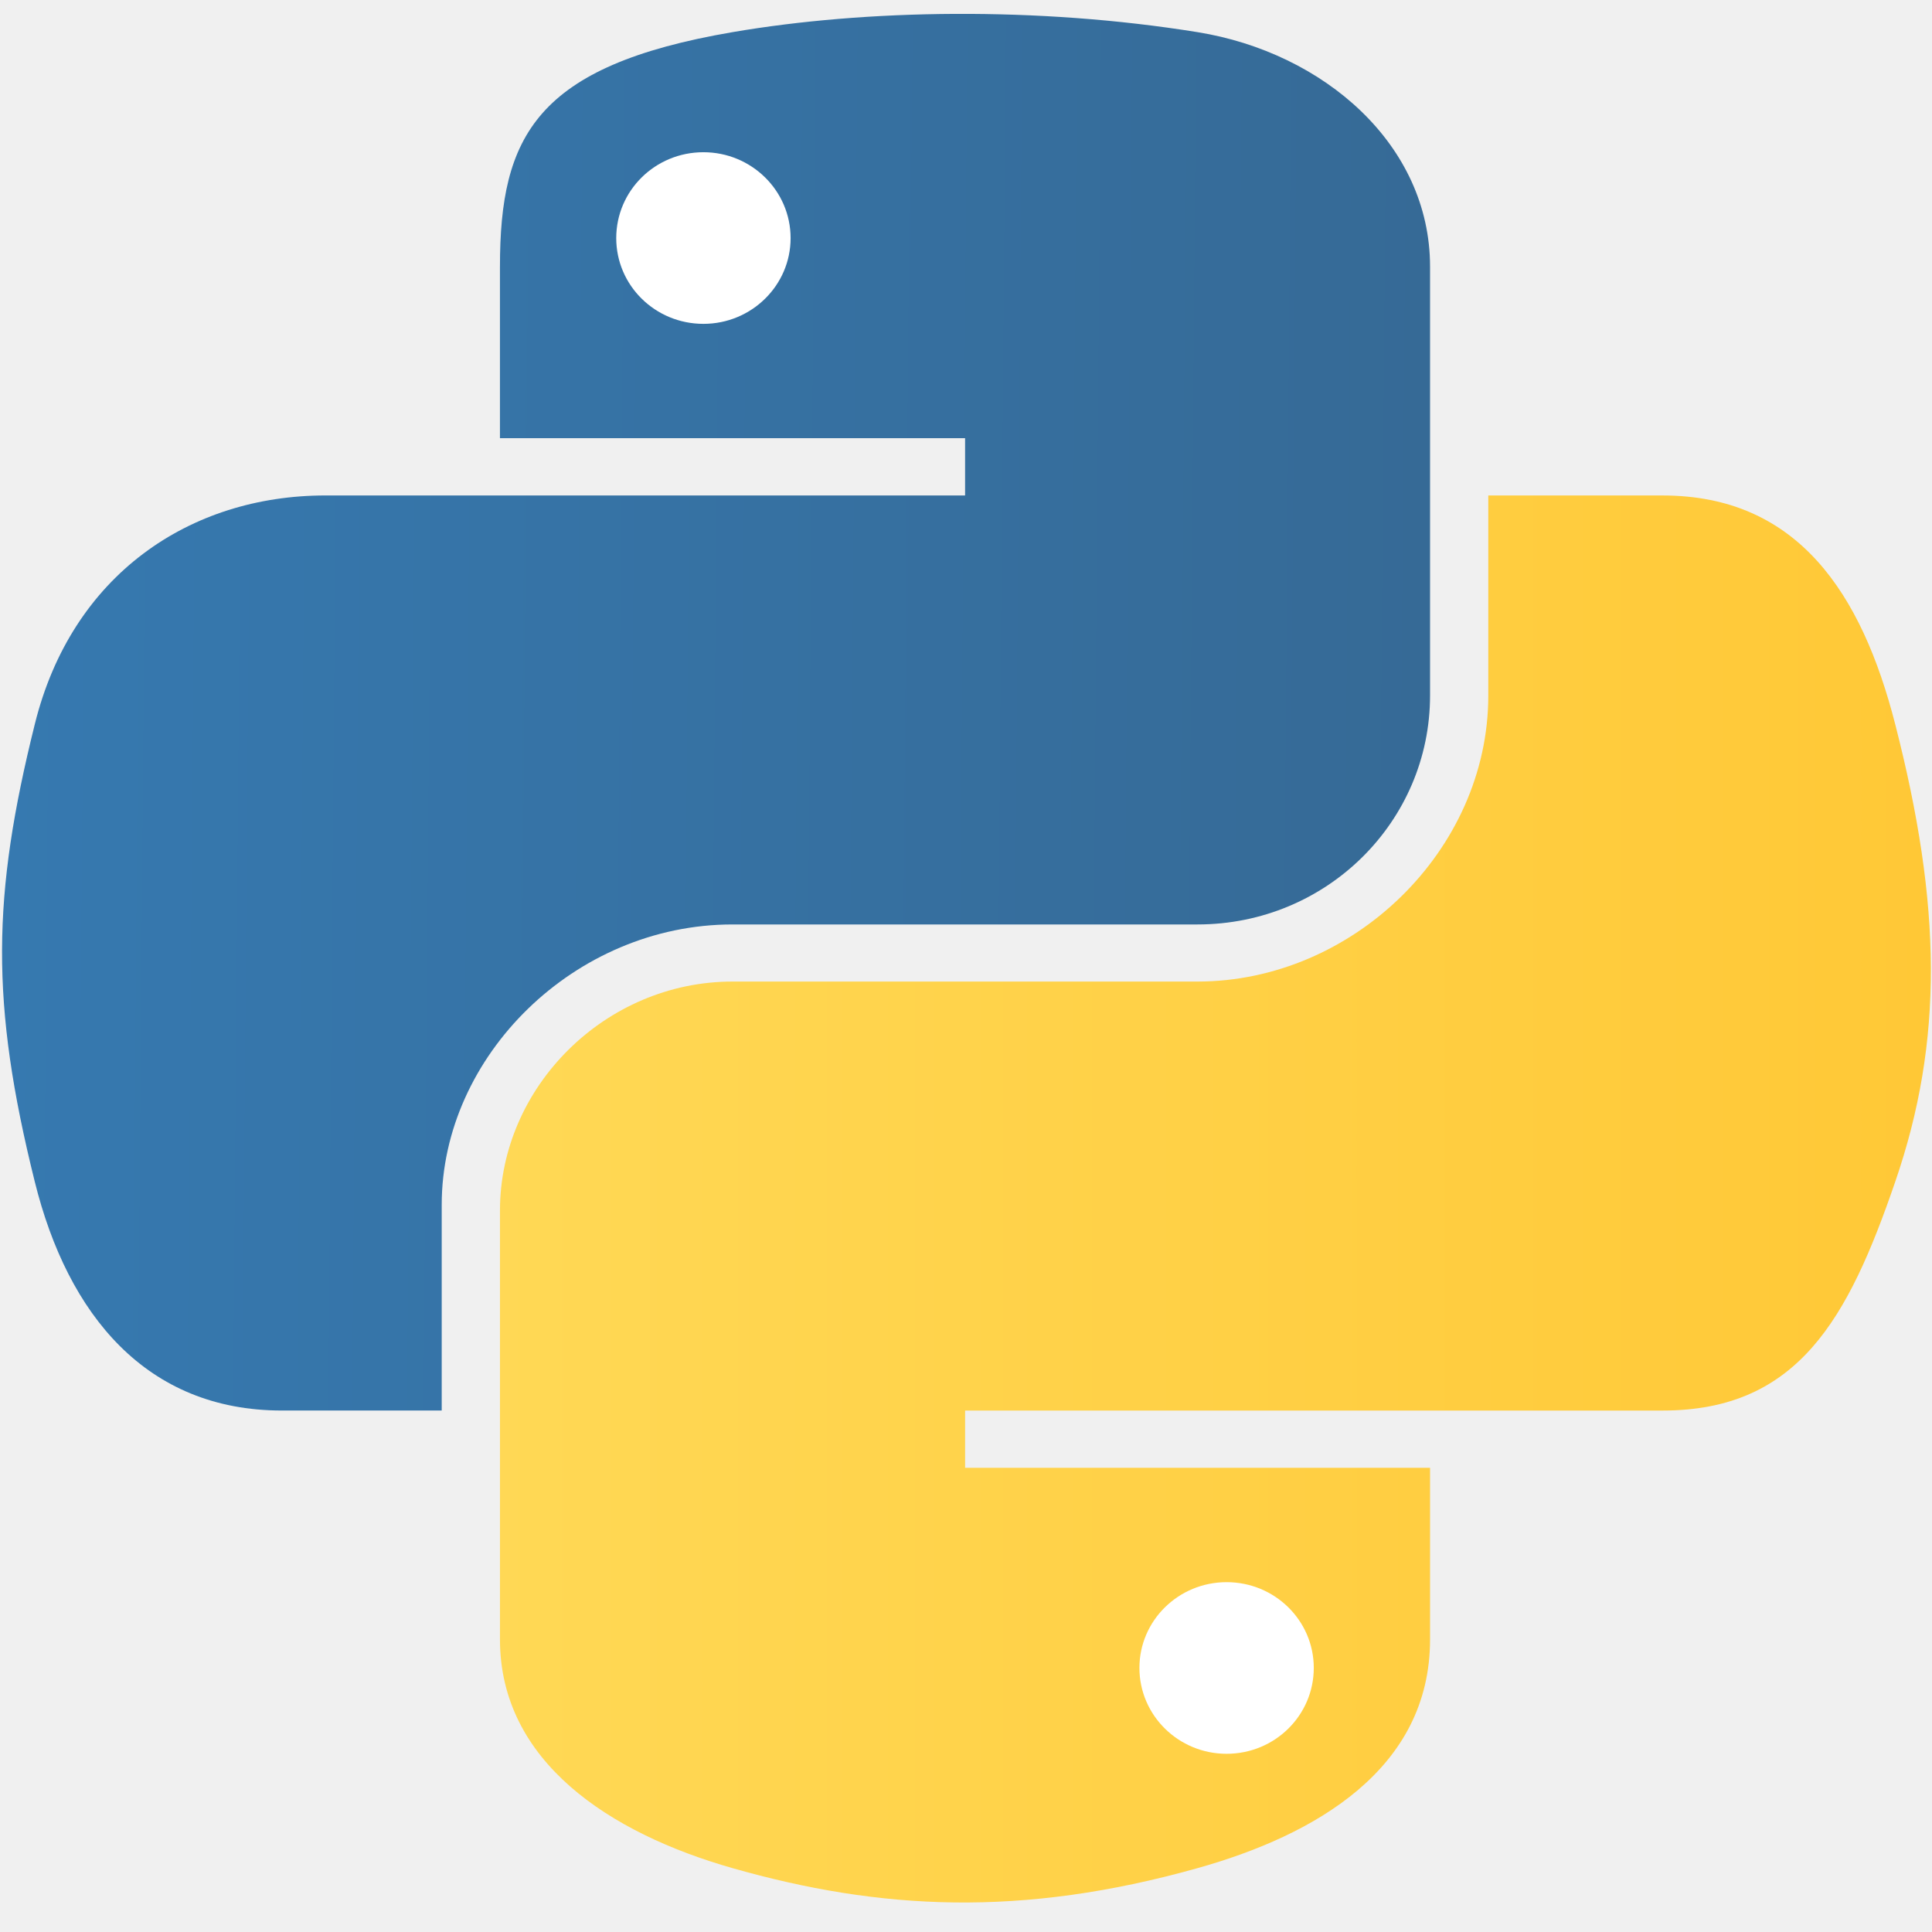
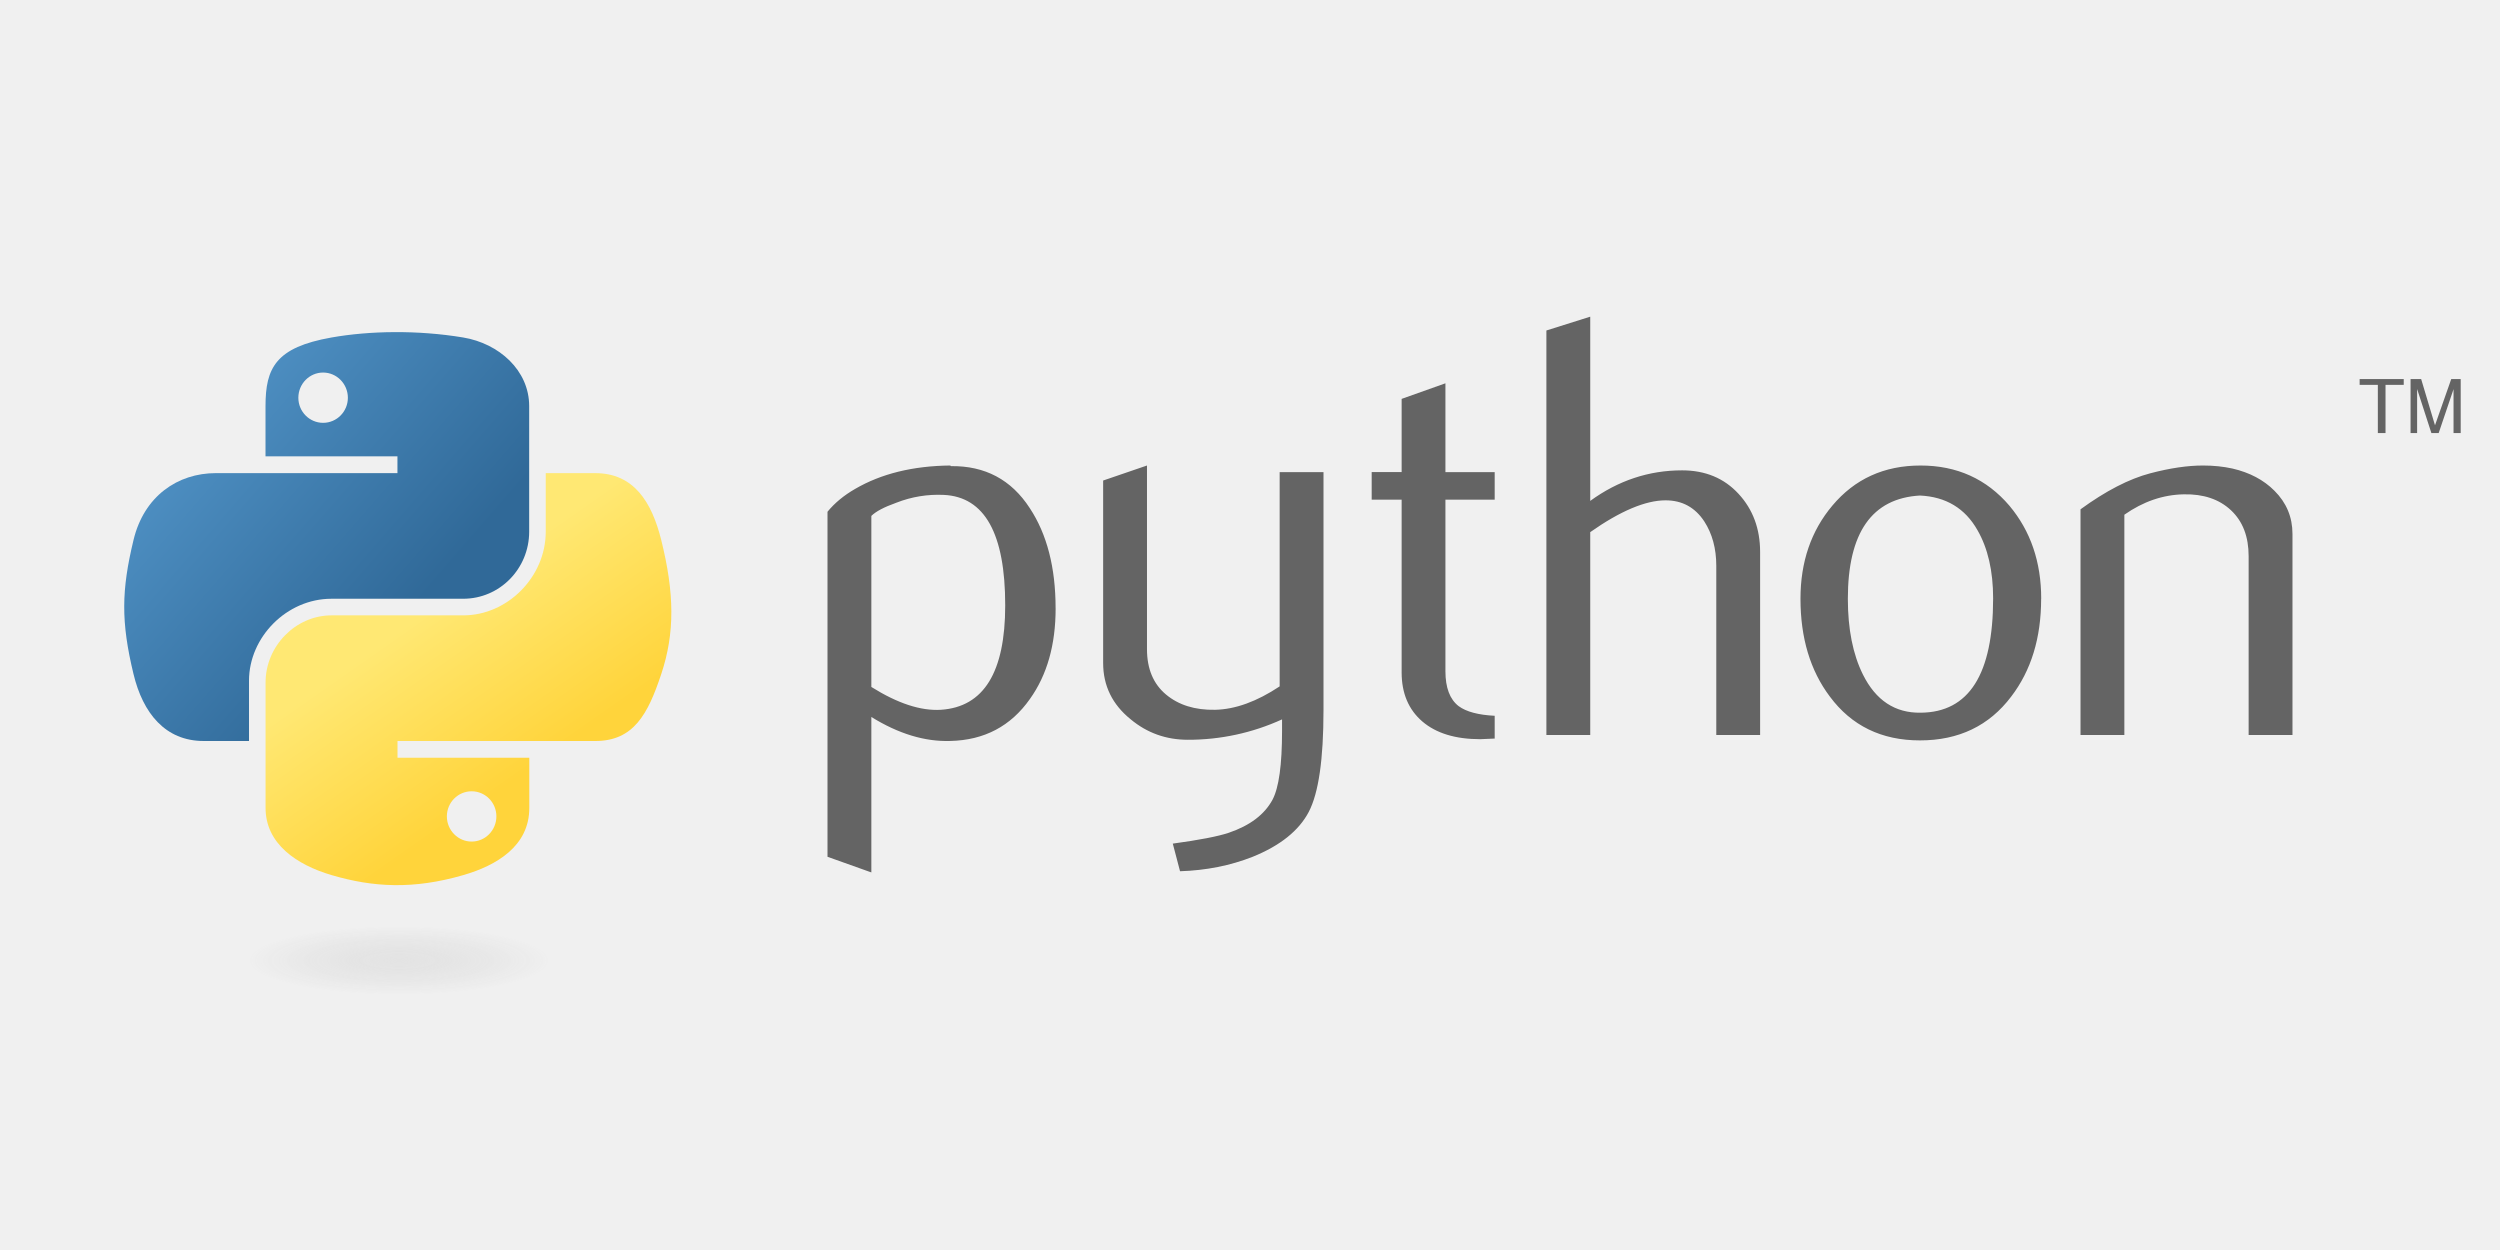
- <svg xmlns="http://www.w3.org/2000/svg" width="64" height="64" viewBox="0 0 32 32">
+ <svg xmlns="http://www.w3.org/2000/svg" width="120" height="60">
  <defs>
-     <linearGradient id="A" x1="811.527" y1="574.895" x2="665.255" y2="573.732" gradientUnits="userSpaceOnUse">
-       <stop offset="0" stop-color="#366a96" />
-       <stop offset="1" stop-color="#3679b0" />
+     <linearGradient id="A" x1="82.651" y1="-9.222" x2="134.024" y2="35.404" gradientUnits="userSpaceOnUse">
+       <stop offset="0" stop-color="#5a9fd4" />
+       <stop offset="1" stop-color="#306998" />
    </linearGradient>
-     <linearGradient id="B" x1="862.824" y1="642.176" x2="573.276" y2="642.176" gradientUnits="userSpaceOnUse">
-       <stop offset="0" stop-color="#ffc836" />
+     <linearGradient id="B" x1="141.232" y1="72.494" x2="122.887" y2="46.288" gradientUnits="userSpaceOnUse">
+       <stop offset="0" stop-color="#ffd43b" />
      <stop offset="1" stop-color="#ffe873" />
    </linearGradient>
+     <radialGradient id="C" gradientTransform="matrix(2.382716e-8,-0.296405,1.43676,4.683673e-7,-128.544,150.5202)" cx="61.519" cy="132.286" fx="61.519" fy="132.286" r="29.037" gradientUnits="userSpaceOnUse">
+       <stop offset="0" stop-color="#b8b8b8" stop-opacity=".498" />
+       <stop offset="1" stop-color="#7f7f7f" stop-opacity="0" />
+     </radialGradient>
  </defs>
-   <g transform="matrix(.1617 0 0 .158089 -107.5376 -81.66187)">
-     <path d="M716.255 544.487c0-13.623 3.653-21.034 23.822-24.563 13.693-2.4 31.25-2.7 47.627 0 12.935 2.135 23.822 11.77 23.822 24.563v44.945c0 13.182-10.57 23.98-23.822 23.98h-47.627c-16.164 0-29.787 13.782-29.787 29.363v21.564h-16.376c-13.852 0-21.917-9.988-25.305-23.964-4.57-18.776-4.376-29.963 0-47.945 3.794-15.687 15.917-23.964 29.77-23.964h65.52v-6h-47.645v-17.98z" fill="url(#A)" />
-     <path d="M811.527 688.32c0 13.623-11.823 20.523-23.822 23.964-18.052 5.188-32.54 4.394-47.627 0-12.6-3.67-23.822-11.17-23.822-23.964v-44.945c0-12.935 10.782-23.98 23.822-23.98h47.627c15.864 0 29.787-13.71 29.787-29.963v-20.964h17.858c13.87 0 20.4 10.305 23.822 23.964 4.764 18.97 4.976 33.157 0 47.945-4.817 14.364-9.97 23.964-23.822 23.964H763.9v6h47.627v17.98z" fill="url(#B)" />
-     <path d="M728.166 541.505c0-4.976 3.988-9 8.93-9 4.923 0 8.93 4.023 8.93 9 0 4.96-4.006 8.982-8.93 8.982-4.94 0-8.93-4.023-8.93-8.982zm53.59 149.798c0-4.96 4.006-8.982 8.93-8.982 4.94 0 8.93 4.023 8.93 8.982 0 4.976-3.988 9-8.93 9-4.923 0-8.93-4.023-8.93-9z" fill="#fff" />
+   <g transform="matrix(.281963 0 0 .281963 -17.33927 18.54123)">
+     <path d="M232.618 37.297c0-12.2-3.478-18.46-10.435-18.804-2.768-.13-5.47.3-8.1 1.33-2.098.75-3.5 1.494-4.254 2.245v29.117c4.45 2.792 8.402 4.1 11.848 3.887 7.3-.482 10.94-6.4 10.94-17.776zm8.582.506c0 6.197-1.453 11.34-4.377 15.432-3.258 4.63-7.773 7.014-13.546 7.145-4.352.14-8.835-1.225-13.448-4.083V82.76l-7.463-2.662V21.36c1.225-1.502 2.8-2.792 4.7-3.887 4.442-2.588 9.84-3.92 16.2-3.985l.106.106c5.805-.073 10.28 2.3 13.423 7.144 2.93 4.434 4.4 10.117 4.4 17.065zm45.6 17.367c0 8.312-.833 14.07-2.5 17.27-1.674 3.2-4.858 5.756-9.56 7.66-3.813 1.502-7.937 2.32-12.362 2.458l-1.233-4.703c4.5-.612 7.667-1.225 9.504-1.837 3.617-1.225 6.1-3.103 7.463-5.618 1.094-2.05 1.633-5.96 1.633-11.75v-1.943a38.34 38.34 0 0 1-16.045 3.47c-3.674 0-6.916-1.15-9.708-3.47-3.135-2.523-4.703-5.724-4.703-9.602v-31.06l7.463-2.556v31.264c0 3.34 1.078 5.912 3.233 7.716s4.948 2.67 8.37 2.605c3.42-.073 7.087-1.396 10.982-3.985V14.615h7.463V55.17zm29.143 4.802l-2.458.106c-4.22 0-7.512-1.004-9.863-3.02-2.343-2.017-3.52-4.8-3.52-8.353V19.3h-5.1v-4.695h5.1V2.146l7.455-2.654v15.122h8.386v4.695h-8.386v29.2c0 2.8.75 4.785 2.254 5.944 1.3.955 3.34 1.502 6.132 1.64v3.887zm45.187-.612h-7.463V30.553c0-2.93-.686-5.454-2.05-7.56-1.576-2.384-3.764-3.576-6.573-3.576-3.42 0-7.7 1.804-12.836 5.413v34.53h-7.463V-9.497l7.463-2.352v31.362c4.768-3.47 9.978-5.2 15.636-5.2 3.952 0 7.153 1.33 9.602 3.985 2.458 2.654 3.682 5.96 3.682 9.912v31.16zm39.666-23.238c0-4.687-.9-8.557-2.662-11.62-2.107-3.73-5.38-5.7-9.806-5.903-8.18.474-12.264 6.336-12.264 17.57 0 5.152.85 9.455 2.564 12.9 2.188 4.4 5.47 6.573 9.847 6.5 8.214-.065 12.32-6.548 12.32-19.458zm8.173.05c0 6.67-1.707 12.223-5.1 16.657-3.748 4.964-8.925 7.455-15.53 7.455-6.548 0-11.652-2.5-15.334-7.455-3.34-4.434-5.005-9.986-5.005-16.657 0-6.27 1.805-11.546 5.413-15.84 3.813-4.556 8.827-6.842 15.024-6.842s11.243 2.286 15.13 6.842c3.6 4.295 5.413 9.57 5.413 15.84zm42.785 23.188h-7.463V28.92c0-3.34-1.004-5.944-3.013-7.822-2-1.87-4.687-2.776-8.026-2.703-3.544.065-6.916 1.225-10.117 3.47V59.36h-7.463V20.943c4.295-3.127 8.247-5.17 11.856-6.124 3.405-.9 6.4-1.33 8.998-1.33 1.772 0 3.438.17 5.005.514 2.93.678 5.315 1.935 7.153 3.78 2.05 2.04 3.07 4.5 3.07 7.357v34.22z" fill="#646464" />
+     <path d="M128.657-9.22c-3.84.018-7.507.345-10.733.916-9.505 1.68-11.23 5.194-11.23 11.675v8.56h22.46v2.853h-30.9c-6.528 0-12.244 3.924-14.03 11.387-2.062 8.555-2.154 13.894 0 22.827 1.597 6.65 5.41 11.387 11.937 11.387h7.723V50.124c0-7.414 6.414-13.953 14.03-13.953h22.435c6.245 0 11.23-5.142 11.23-11.414V3.37c0-6.087-5.135-10.66-11.23-11.675-3.858-.642-7.862-.934-11.702-.916zM116.5-2.337c2.32 0 4.215 1.926 4.215 4.293 0 2.36-1.895 4.267-4.215 4.267-2.328 0-4.215-1.908-4.215-4.267 0-2.368 1.886-4.293 4.215-4.293z" fill="url(#A)" />
+     <path d="M154.4 14.784v9.974c0 7.733-6.556 14.24-14.03 14.24h-22.435c-6.145 0-11.23 5.26-11.23 11.414V71.8c0 6.087 5.293 9.667 11.23 11.414 7.1 2.09 13.928 2.468 22.435 0 5.655-1.637 11.23-4.932 11.23-11.414v-8.56h-22.435v-2.853h33.665c6.528 0 8.96-4.553 11.23-11.387 2.345-7.036 2.245-13.802 0-22.827-1.613-6.498-4.694-11.387-11.23-11.387h-8.43zm-12.618 54.163c2.328 0 4.215 1.908 4.215 4.267 0 2.368-1.886 4.293-4.215 4.293-2.32 0-4.215-1.926-4.215-4.293 0-2.36 1.895-4.267 4.215-4.267z" fill="url(#B)" />
+     <path d="M466.287 7.96h1.308V-.245h3.1v-.978h-7.508v.978h3.1V7.96m5.568 0h1.118V.466L475.4 7.96h1.245l2.528-7.47v7.47h1.22v-9.184h-1.613l-2.763 7.868-2.356-7.868h-1.804V7.96" fill="#646464" />
+     <path transform="matrix(.614922 0 0 .678138 91.57979 8.0448)" d="M110.467 132.286c0 4.753-21.915 8.607-48.948 8.607s-48.948-3.853-48.948-8.607 21.915-8.607 48.948-8.607 48.948 3.853 48.948 8.607z" opacity=".444" fill="url(#C)" />
  </g>
</svg>
